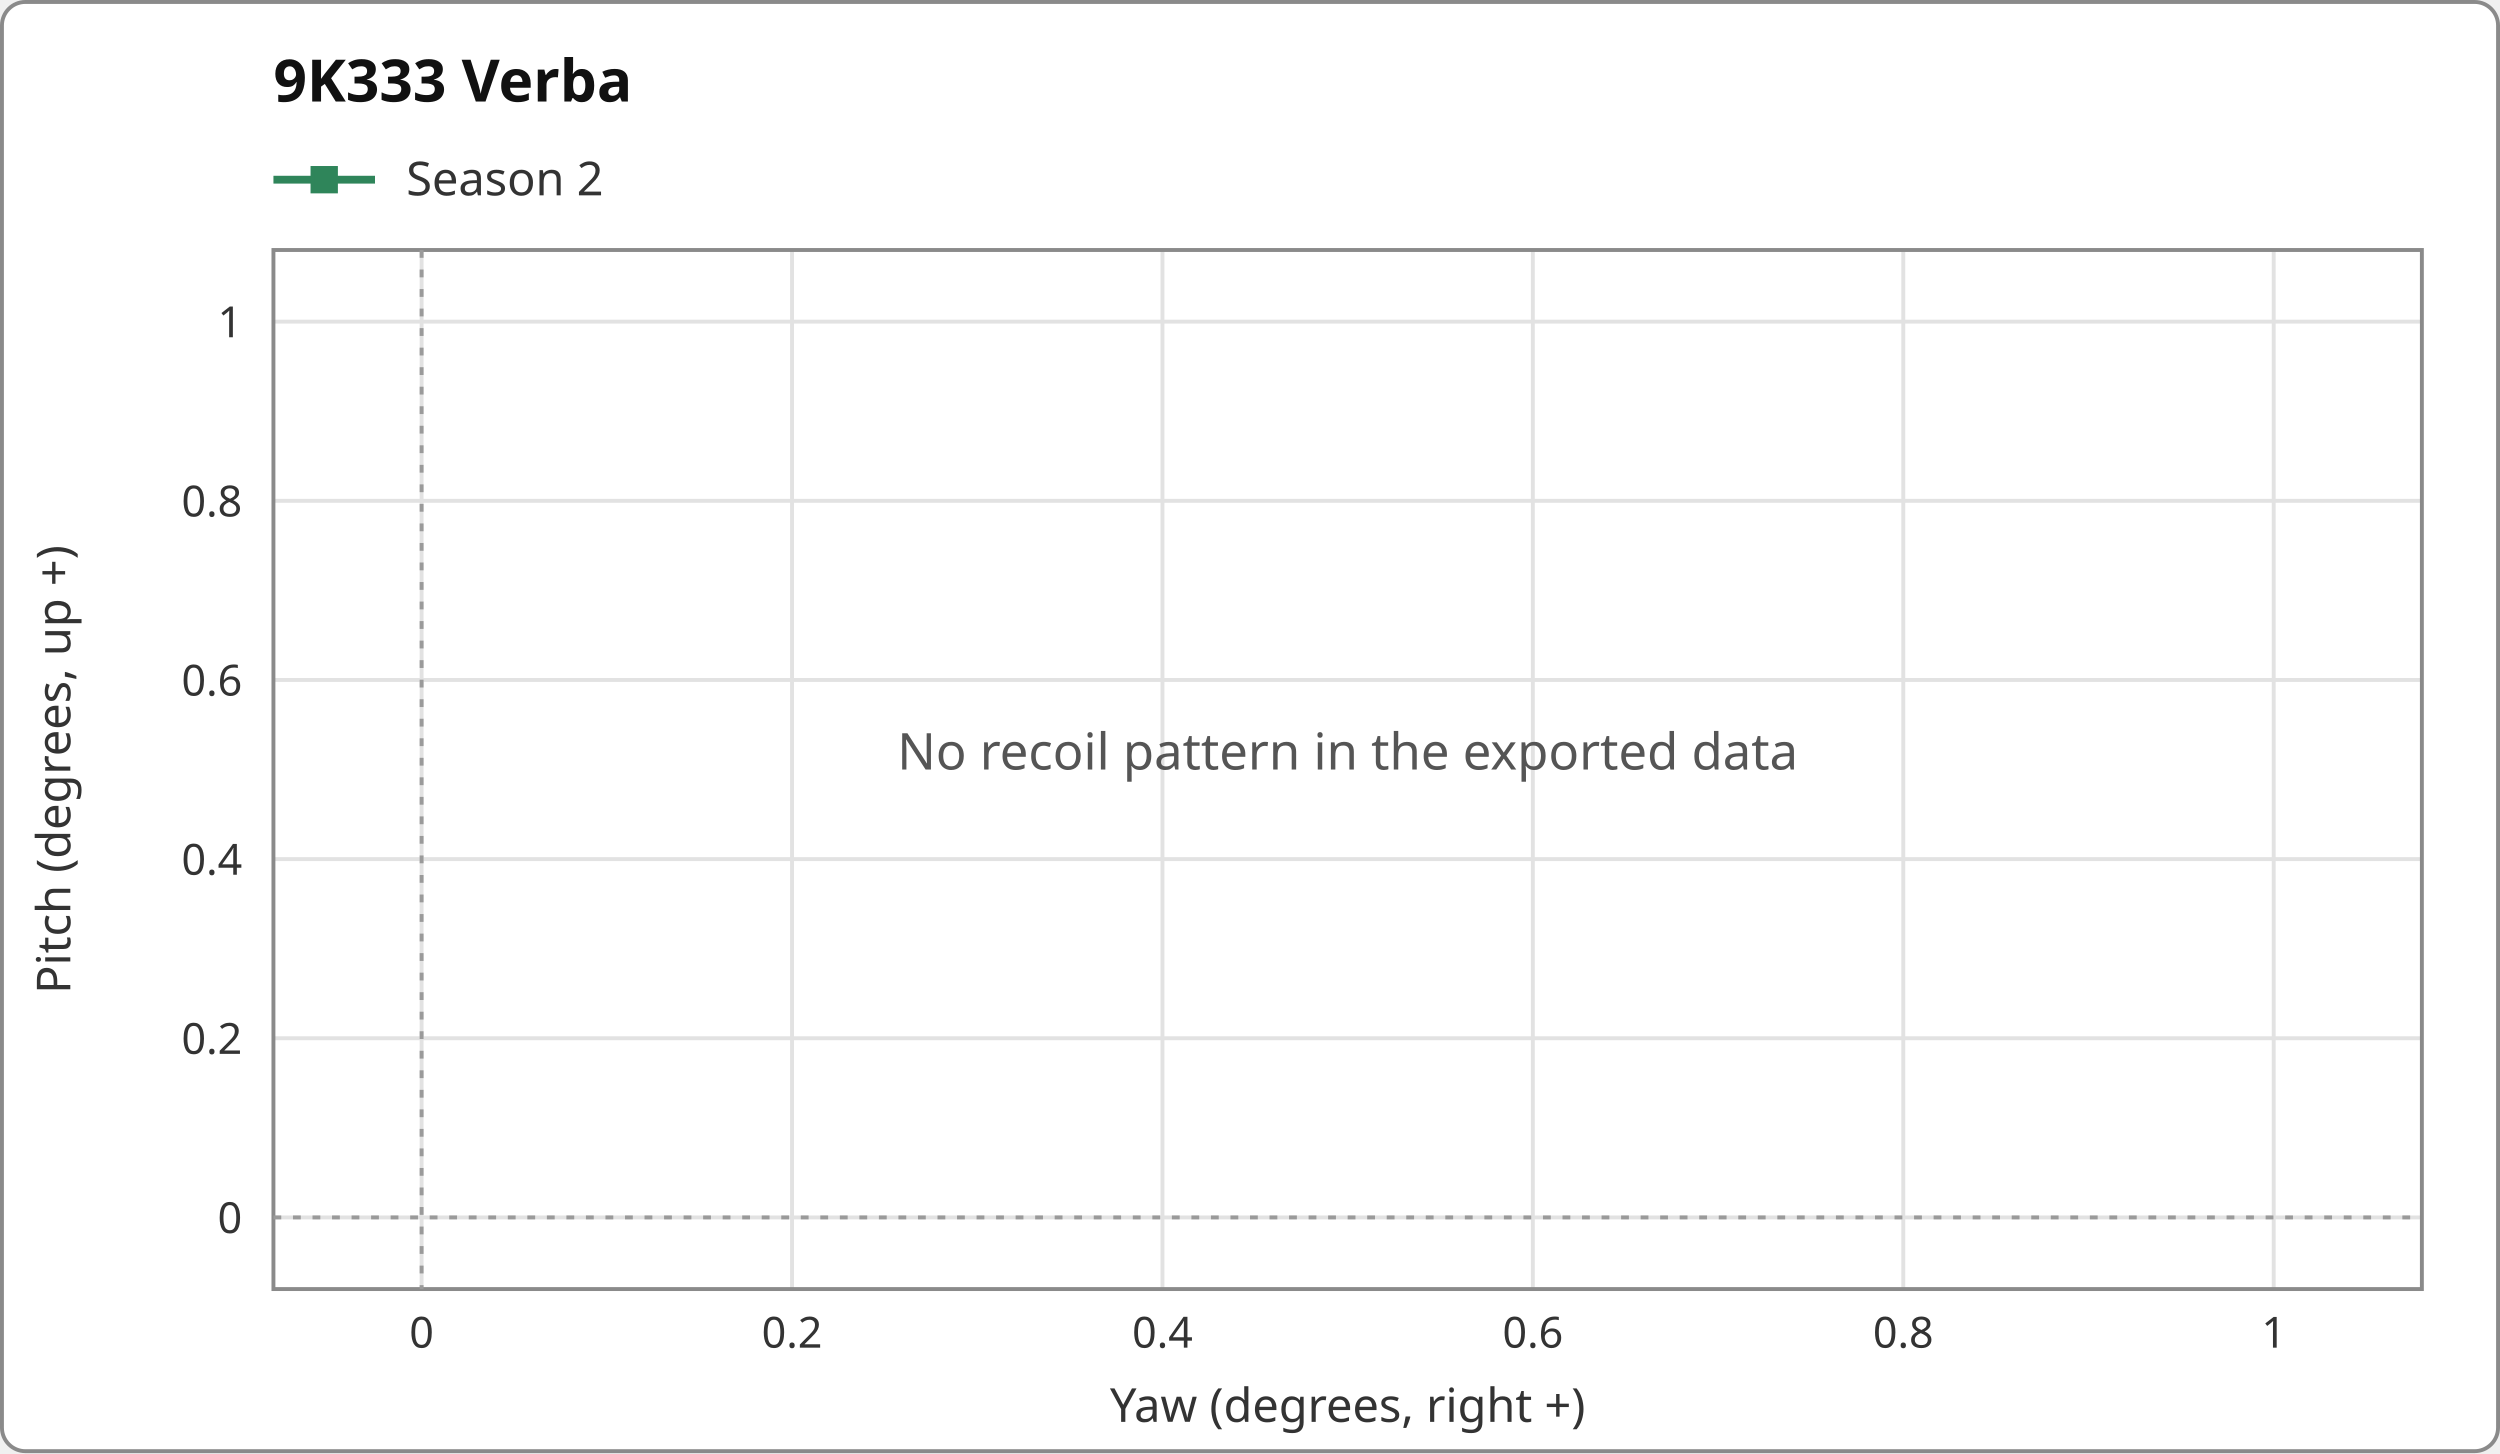
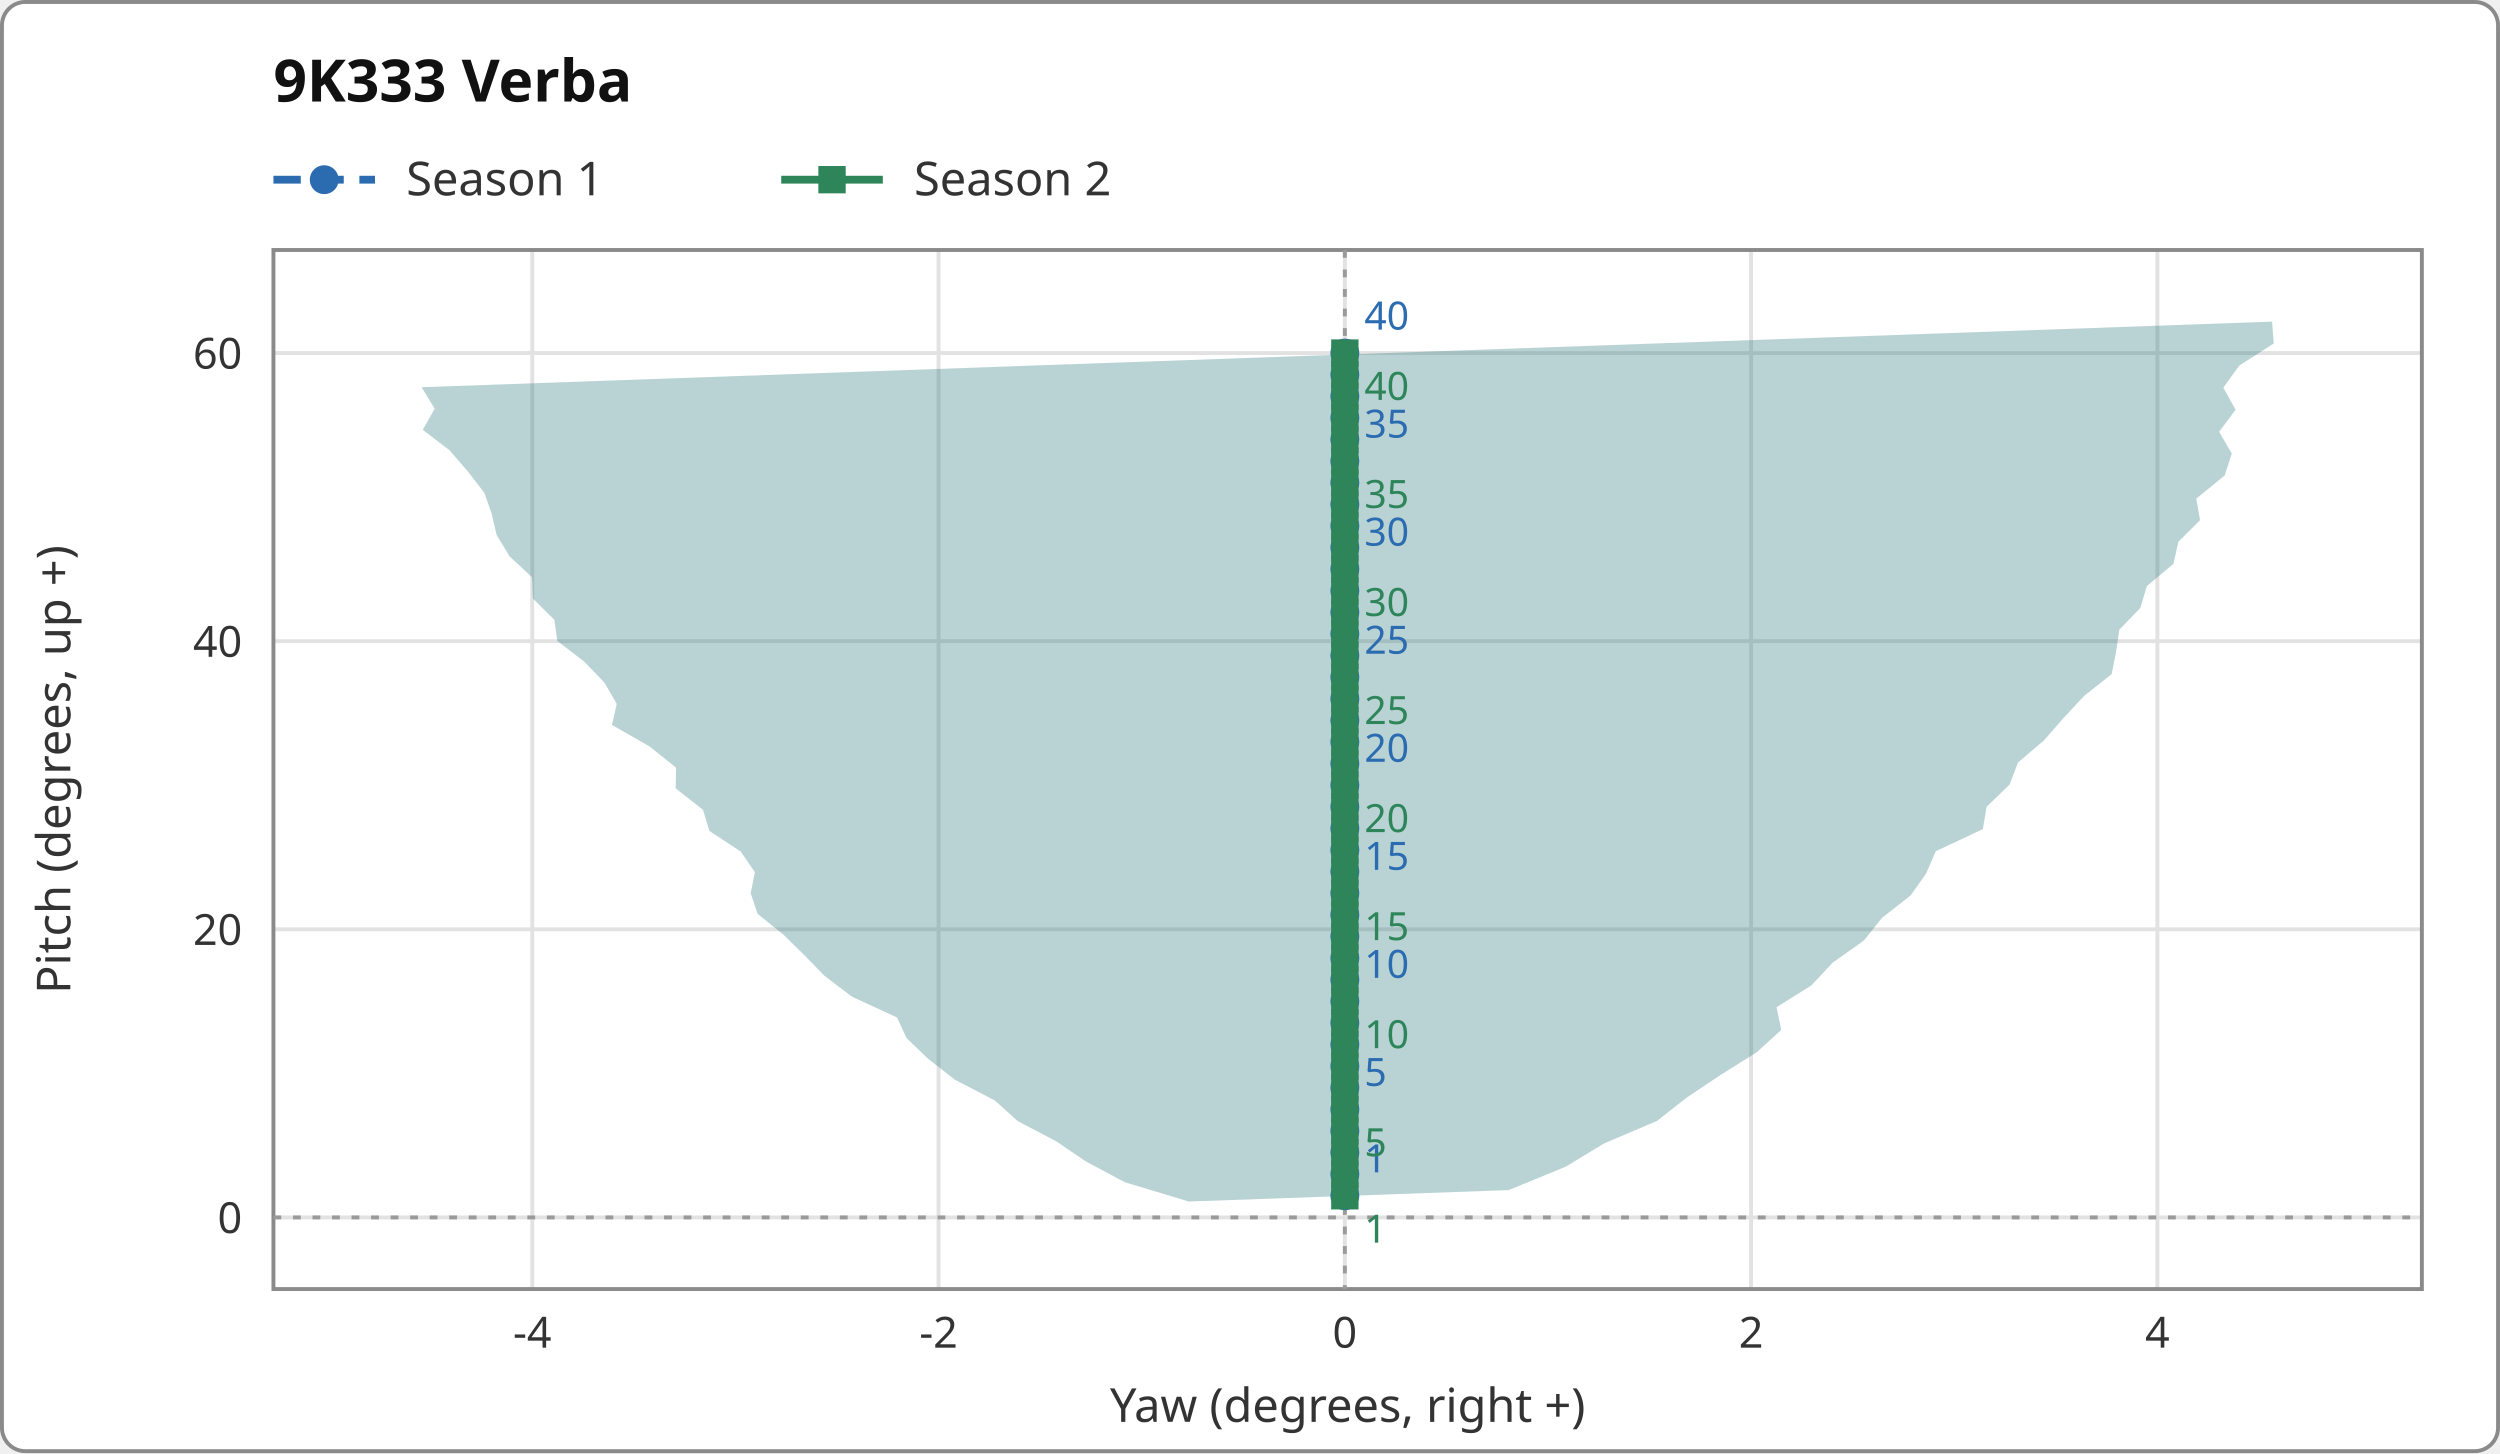
<svg xmlns="http://www.w3.org/2000/svg" width="640" height="372" viewBox="0 0 640 372" role="img" aria-labelledby="t d">
  <style>
.bg{fill:#ffffff;stroke:#8a8a8a;stroke-width:1}
.plot{fill:none;stroke:#8a8a8a;stroke-width:1}
.grid{stroke:#e2e2e2;stroke-width:1}
.axis{stroke:#444;stroke-width:1.2}
.ref{stroke:#9a9a9a;stroke-width:1;stroke-dasharray:2 3}
.tick{font:11px sans-serif;fill:#333}
.lbl{font:12px sans-serif;fill:#333}
.ttl{font:600 15px sans-serif;fill:#111}
.num1{font:10px sans-serif;fill:#2b6cb0}
.num2{font:10px sans-serif;fill:#2f855a}
.note{font:13px sans-serif;fill:#555}
.mk1{stroke:#2b6cb0;fill:#2b6cb0}
.mk2{stroke:#2f855a;fill:#2f855a}
.ln1{fill:none;stroke:#2b6cb0;stroke-width:2;stroke-dasharray:7 4}
.ln2{fill:none;stroke:#2f855a;stroke-width:2}
.band1{fill:#2b6cb0;fill-opacity:.18;stroke:none}
.band2{fill:#2f855a;fill-opacity:.18;stroke:none}
@media (prefers-color-scheme: dark){
.bg{fill:#1c1f24;stroke:#6b7280}
.plot{stroke:#6b7280}
.grid{stroke:#333842}
.axis{stroke:#c9ced6}
.ref{stroke:#7b8190}
.tick,.lbl{fill:#d7dbe2}
.ttl{fill:#f1f3f6}
.note{fill:#aab1bd}
.num1{fill:#63a6e6}
.num2{fill:#68c48f}
.mk1{stroke:#63a6e6;fill:#63a6e6}
.mk2{stroke:#68c48f;fill:#68c48f}
.ln1{stroke:#63a6e6}
.ln2{stroke:#68c48f}
.band1{fill:#63a6e6;fill-opacity:.22}
.band2{fill:#68c48f;fill-opacity:.22}
}
</style>
  <rect class="bg" x="0.5" y="0.5" width="639" height="371" rx="6" />
  <text class="ttl" x="70" y="26">9K333 Verba</text>
-   <line class="ln2" x1="70" y1="46" x2="96" y2="46" />
-   <rect class="mk2" x="80" y="43" width="6" height="6" />
-   <text class="lbl" x="104" y="50">Season 2</text>
-   <line class="grid" x1="107.93" y1="64" x2="107.93" y2="330" />
-   <text class="tick" x="107.93" y="345" text-anchor="middle">0</text>
-   <line class="grid" x1="202.76" y1="64" x2="202.76" y2="330" />
-   <text class="tick" x="202.76" y="345" text-anchor="middle">0.2</text>
-   <line class="grid" x1="297.59" y1="64" x2="297.59" y2="330" />
-   <text class="tick" x="297.59" y="345" text-anchor="middle">0.4</text>
-   <line class="grid" x1="392.41" y1="64" x2="392.41" y2="330" />
-   <text class="tick" x="392.41" y="345" text-anchor="middle">0.6</text>
-   <line class="grid" x1="487.24" y1="64" x2="487.24" y2="330" />
-   <text class="tick" x="487.24" y="345" text-anchor="middle">0.8</text>
-   <line class="grid" x1="582.07" y1="64" x2="582.07" y2="330" />
-   <text class="tick" x="582.07" y="345" text-anchor="middle">1</text>
+   <line class="ln1" x1="70" y1="46" x2="96" y2="46" />
+   <circle class="mk1" cx="83" cy="46" r="3.2" />
+   <text class="lbl" x="104" y="50">Season 1</text>
+   <line class="ln2" x1="200" y1="46" x2="226" y2="46" />
+   <rect class="mk2" x="210" y="43" width="6" height="6" />
+   <text class="lbl" x="234" y="50">Season 2</text>
+   <line class="grid" x1="136.26" y1="64" x2="136.26" y2="330" />
+   <text class="tick" x="136.26" y="345" text-anchor="middle">-4</text>
+   <line class="grid" x1="240.27" y1="64" x2="240.27" y2="330" />
+   <text class="tick" x="240.27" y="345" text-anchor="middle">-2</text>
+   <line class="grid" x1="344.28" y1="64" x2="344.28" y2="330" />
+   <text class="tick" x="344.28" y="345" text-anchor="middle">0</text>
+   <line class="grid" x1="448.28" y1="64" x2="448.28" y2="330" />
+   <text class="tick" x="448.28" y="345" text-anchor="middle">2</text>
+   <line class="grid" x1="552.29" y1="64" x2="552.29" y2="330" />
+   <text class="tick" x="552.29" y="345" text-anchor="middle">4</text>
  <line class="grid" x1="70" y1="311.66" x2="620" y2="311.66" />
  <text class="tick" x="62" y="315.66" text-anchor="end">0</text>
-   <line class="grid" x1="70" y1="265.79" x2="620" y2="265.79" />
-   <text class="tick" x="62" y="269.79" text-anchor="end">0.2</text>
-   <line class="grid" x1="70" y1="219.93" x2="620" y2="219.93" />
-   <text class="tick" x="62" y="223.93" text-anchor="end">0.4</text>
-   <line class="grid" x1="70" y1="174.07" x2="620" y2="174.07" />
-   <text class="tick" x="62" y="178.07" text-anchor="end">0.6</text>
-   <line class="grid" x1="70" y1="128.21" x2="620" y2="128.21" />
-   <text class="tick" x="62" y="132.21" text-anchor="end">0.8</text>
-   <line class="grid" x1="70" y1="82.34" x2="620" y2="82.34" />
-   <text class="tick" x="62" y="86.34" text-anchor="end">1</text>
+   <line class="grid" x1="70" y1="237.90" x2="620" y2="237.90" />
+   <text class="tick" x="62" y="241.90" text-anchor="end">20</text>
+   <line class="grid" x1="70" y1="164.14" x2="620" y2="164.14" />
+   <text class="tick" x="62" y="168.14" text-anchor="end">40</text>
+   <line class="grid" x1="70" y1="90.38" x2="620" y2="90.38" />
+   <text class="tick" x="62" y="94.38" text-anchor="end">60</text>
  <rect class="plot" x="70" y="64" width="550" height="266" />
-   <line class="ref" x1="107.93" y1="64" x2="107.93" y2="330" />
+   <line class="ref" x1="344.28" y1="64" x2="344.28" y2="330" />
  <line class="ref" x1="70" y1="311.66" x2="620" y2="311.66" />
  <text class="lbl" x="345.0" y="364" text-anchor="middle">Yaw (degrees, right +)</text>
  <text class="lbl" transform="translate(18 197.0) rotate(-90)" text-anchor="middle">Pitch (degrees, up +)</text>
-   <text class="note" x="345.0" y="197.0" text-anchor="middle">No recoil pattern in the exported data</text>
+   <polygon class="band1" points="304.34,307.59 287.97,302.65 277.99,297.33 270.36,292.15 260.53,286.99 254.70,281.73 244.42,276.38 237.63,271.08 232.08,265.75 229.64,260.47 218.10,255.15 211.09,249.82 205.89,244.49 200.56,239.27 193.95,233.95 192.18,228.67 193.25,223.28 189.65,218.01 181.60,212.71 179.97,207.30 172.98,201.84 173.08,196.53 166.35,191.12 156.68,185.58 157.89,180.21 154.77,174.79 149.64,169.44 142.67,164.07 141.93,158.68 136.42,153.22 136.21,147.78 130.42,142.38 127.13,136.92 125.87,131.51 124.01,126.20 119.94,120.88 115.08,115.26 108.23,110.03 111.28,104.64 107.93,99.13 581.65,82.34 582.07,87.93 573.23,93.60 569.17,99.22 572.30,104.90 568.09,110.54 571.33,116.11 569.52,121.71 562.24,127.66 563.21,133.15 557.65,138.70 556.41,144.32 549.60,150.03 547.90,155.67 542.55,161.19 541.70,166.93 540.59,172.55 533.56,178.13 528.38,183.67 523.26,189.53 516.62,195.18 514.44,200.85 508.56,206.55 507.61,212.25 495.55,217.91 493.10,223.59 489.15,229.20 481.81,234.95 477.12,240.80 469.16,246.44 463.71,252.26 454.78,257.85 456.00,263.66 449.65,269.43 440.57,275.10 431.70,281.05 424.19,286.95 410.63,292.72 400.84,298.66 386.21,304.66" />
+   <polygon class="band2" points="304.34,307.59 287.97,302.65 277.99,297.33 270.36,292.15 260.53,286.99 254.70,281.73 244.42,276.38 237.63,271.08 232.08,265.75 229.64,260.47 218.10,255.15 211.09,249.82 205.89,244.49 200.56,239.27 193.95,233.95 192.18,228.67 193.25,223.28 189.65,218.01 181.60,212.71 179.97,207.30 172.98,201.84 173.08,196.53 166.35,191.12 156.68,185.58 157.89,180.21 154.77,174.79 149.64,169.44 142.67,164.07 141.93,158.68 136.42,153.22 136.21,147.78 130.42,142.38 127.13,136.92 125.87,131.51 124.01,126.20 119.94,120.88 115.08,115.26 108.23,110.03 111.28,104.64 107.93,99.13 581.65,82.34 582.07,87.93 573.23,93.60 569.17,99.22 572.30,104.90 568.09,110.54 571.33,116.11 569.52,121.71 562.24,127.66 563.21,133.15 557.65,138.70 556.41,144.32 549.60,150.03 547.90,155.67 542.55,161.19 541.70,166.93 540.59,172.55 533.56,178.13 528.38,183.67 523.26,189.53 516.62,195.18 514.44,200.85 508.56,206.55 507.61,212.25 495.55,217.91 493.10,223.59 489.15,229.20 481.81,234.95 477.12,240.80 469.16,246.44 463.71,252.26 454.78,257.85 456.00,263.66 449.65,269.43 440.57,275.10 431.70,281.05 424.19,286.95 410.63,292.72 400.84,298.66 386.21,304.66" />
+   <polyline class="ln1" points="344.28,306.12 344.28,300.59 344.28,295.06 344.28,289.53 344.28,284.00 344.28,278.46 344.28,272.93 344.28,267.40 344.28,261.87 344.28,256.34 344.28,250.81 344.28,245.27 344.28,239.74 344.28,234.21 344.28,228.68 344.28,223.15 344.28,217.62 344.28,212.08 344.28,206.55 344.28,201.02 344.28,195.49 344.28,189.96 344.28,184.42 344.28,178.89 344.28,173.36 344.28,167.83 344.28,162.30 344.28,156.77 344.28,151.23 344.28,145.70 344.28,140.17 344.28,134.64 344.28,129.11 344.28,123.58 344.28,118.04 344.28,112.51 344.28,106.98 344.28,101.45 344.28,95.92 344.28,90.38" />
+   <circle class="mk1" cx="344.28" cy="306.12" r="3.2" />
+   <text class="num1" x="349.28" y="300.12">1</text>
+   <circle class="mk1" cx="344.28" cy="300.59" r="3.2" />
+   <circle class="mk1" cx="344.28" cy="295.06" r="3.2" />
+   <circle class="mk1" cx="344.28" cy="289.53" r="3.2" />
+   <circle class="mk1" cx="344.28" cy="284.00" r="3.2" />
+   <text class="num1" x="349.28" y="278.00">5</text>
+   <circle class="mk1" cx="344.28" cy="278.46" r="3.2" />
+   <circle class="mk1" cx="344.28" cy="272.93" r="3.2" />
+   <circle class="mk1" cx="344.28" cy="267.40" r="3.2" />
+   <circle class="mk1" cx="344.28" cy="261.87" r="3.2" />
+   <circle class="mk1" cx="344.28" cy="256.34" r="3.2" />
+   <text class="num1" x="349.28" y="250.34">10</text>
+   <circle class="mk1" cx="344.28" cy="250.81" r="3.2" />
+   <circle class="mk1" cx="344.28" cy="245.27" r="3.2" />
+   <circle class="mk1" cx="344.28" cy="239.74" r="3.2" />
+   <circle class="mk1" cx="344.28" cy="234.21" r="3.2" />
+   <circle class="mk1" cx="344.28" cy="228.68" r="3.2" />
+   <text class="num1" x="349.28" y="222.68">15</text>
+   <circle class="mk1" cx="344.28" cy="223.15" r="3.2" />
+   <circle class="mk1" cx="344.28" cy="217.62" r="3.2" />
+   <circle class="mk1" cx="344.28" cy="212.08" r="3.2" />
+   <circle class="mk1" cx="344.28" cy="206.55" r="3.2" />
+   <circle class="mk1" cx="344.28" cy="201.02" r="3.2" />
+   <text class="num1" x="349.28" y="195.02">20</text>
+   <circle class="mk1" cx="344.28" cy="195.49" r="3.2" />
+   <circle class="mk1" cx="344.28" cy="189.96" r="3.2" />
+   <circle class="mk1" cx="344.28" cy="184.42" r="3.2" />
+   <circle class="mk1" cx="344.28" cy="178.89" r="3.2" />
+   <circle class="mk1" cx="344.28" cy="173.36" r="3.2" />
+   <text class="num1" x="349.28" y="167.36">25</text>
+   <circle class="mk1" cx="344.28" cy="167.83" r="3.2" />
+   <circle class="mk1" cx="344.28" cy="162.30" r="3.2" />
+   <circle class="mk1" cx="344.28" cy="156.77" r="3.2" />
+   <circle class="mk1" cx="344.28" cy="151.23" r="3.2" />
+   <circle class="mk1" cx="344.28" cy="145.70" r="3.2" />
+   <text class="num1" x="349.28" y="139.70">30</text>
+   <circle class="mk1" cx="344.28" cy="140.17" r="3.2" />
+   <circle class="mk1" cx="344.28" cy="134.64" r="3.2" />
+   <circle class="mk1" cx="344.28" cy="129.11" r="3.2" />
+   <circle class="mk1" cx="344.28" cy="123.58" r="3.2" />
+   <circle class="mk1" cx="344.28" cy="118.04" r="3.2" />
+   <text class="num1" x="349.28" y="112.04">35</text>
+   <circle class="mk1" cx="344.28" cy="112.51" r="3.2" />
+   <circle class="mk1" cx="344.28" cy="106.98" r="3.2" />
+   <circle class="mk1" cx="344.28" cy="101.45" r="3.2" />
+   <circle class="mk1" cx="344.28" cy="95.92" r="3.2" />
+   <circle class="mk1" cx="344.28" cy="90.38" r="3.2" />
+   <text class="num1" x="349.28" y="84.38">40</text>
+   <polyline class="ln2" points="344.28,306.12 344.28,300.59 344.28,295.06 344.28,289.53 344.28,284.00 344.28,278.46 344.28,272.93 344.28,267.40 344.28,261.87 344.28,256.34 344.28,250.81 344.28,245.27 344.28,239.74 344.28,234.21 344.28,228.68 344.28,223.15 344.28,217.62 344.28,212.08 344.28,206.55 344.28,201.02 344.28,195.49 344.28,189.96 344.28,184.42 344.28,178.89 344.28,173.36 344.28,167.83 344.28,162.30 344.28,156.77 344.28,151.23 344.28,145.70 344.28,140.17 344.28,134.64 344.28,129.11 344.28,123.58 344.28,118.04 344.28,112.51 344.28,106.98 344.28,101.45 344.28,95.92 344.28,90.38" />
+   <rect class="mk2" x="341.28" y="303.12" width="6" height="6" />
+   <text class="num2" x="349.28" y="318.12">1</text>
+   <rect class="mk2" x="341.28" y="297.59" width="6" height="6" />
+   <rect class="mk2" x="341.28" y="292.06" width="6" height="6" />
+   <rect class="mk2" x="341.28" y="286.53" width="6" height="6" />
+   <rect class="mk2" x="341.28" y="281.00" width="6" height="6" />
+   <text class="num2" x="349.28" y="296.00">5</text>
+   <rect class="mk2" x="341.28" y="275.46" width="6" height="6" />
+   <rect class="mk2" x="341.28" y="269.93" width="6" height="6" />
+   <rect class="mk2" x="341.28" y="264.40" width="6" height="6" />
+   <rect class="mk2" x="341.28" y="258.87" width="6" height="6" />
+   <rect class="mk2" x="341.28" y="253.34" width="6" height="6" />
+   <text class="num2" x="349.28" y="268.34">10</text>
+   <rect class="mk2" x="341.28" y="247.81" width="6" height="6" />
+   <rect class="mk2" x="341.28" y="242.27" width="6" height="6" />
+   <rect class="mk2" x="341.28" y="236.74" width="6" height="6" />
+   <rect class="mk2" x="341.28" y="231.21" width="6" height="6" />
+   <rect class="mk2" x="341.28" y="225.68" width="6" height="6" />
+   <text class="num2" x="349.28" y="240.68">15</text>
+   <rect class="mk2" x="341.28" y="220.15" width="6" height="6" />
+   <rect class="mk2" x="341.28" y="214.62" width="6" height="6" />
+   <rect class="mk2" x="341.28" y="209.08" width="6" height="6" />
+   <rect class="mk2" x="341.28" y="203.55" width="6" height="6" />
+   <rect class="mk2" x="341.28" y="198.02" width="6" height="6" />
+   <text class="num2" x="349.28" y="213.02">20</text>
+   <rect class="mk2" x="341.28" y="192.49" width="6" height="6" />
+   <rect class="mk2" x="341.28" y="186.96" width="6" height="6" />
+   <rect class="mk2" x="341.28" y="181.42" width="6" height="6" />
+   <rect class="mk2" x="341.28" y="175.89" width="6" height="6" />
+   <rect class="mk2" x="341.28" y="170.36" width="6" height="6" />
+   <text class="num2" x="349.28" y="185.36">25</text>
+   <rect class="mk2" x="341.28" y="164.83" width="6" height="6" />
+   <rect class="mk2" x="341.28" y="159.30" width="6" height="6" />
+   <rect class="mk2" x="341.28" y="153.77" width="6" height="6" />
+   <rect class="mk2" x="341.28" y="148.23" width="6" height="6" />
+   <rect class="mk2" x="341.28" y="142.70" width="6" height="6" />
+   <text class="num2" x="349.28" y="157.70">30</text>
+   <rect class="mk2" x="341.28" y="137.17" width="6" height="6" />
+   <rect class="mk2" x="341.28" y="131.64" width="6" height="6" />
+   <rect class="mk2" x="341.28" y="126.11" width="6" height="6" />
+   <rect class="mk2" x="341.28" y="120.58" width="6" height="6" />
+   <rect class="mk2" x="341.28" y="115.04" width="6" height="6" />
+   <text class="num2" x="349.28" y="130.04">35</text>
+   <rect class="mk2" x="341.28" y="109.51" width="6" height="6" />
+   <rect class="mk2" x="341.28" y="103.98" width="6" height="6" />
+   <rect class="mk2" x="341.28" y="98.45" width="6" height="6" />
+   <rect class="mk2" x="341.28" y="92.92" width="6" height="6" />
+   <rect class="mk2" x="341.28" y="87.38" width="6" height="6" />
+   <text class="num2" x="349.28" y="102.38">40</text>
</svg>
